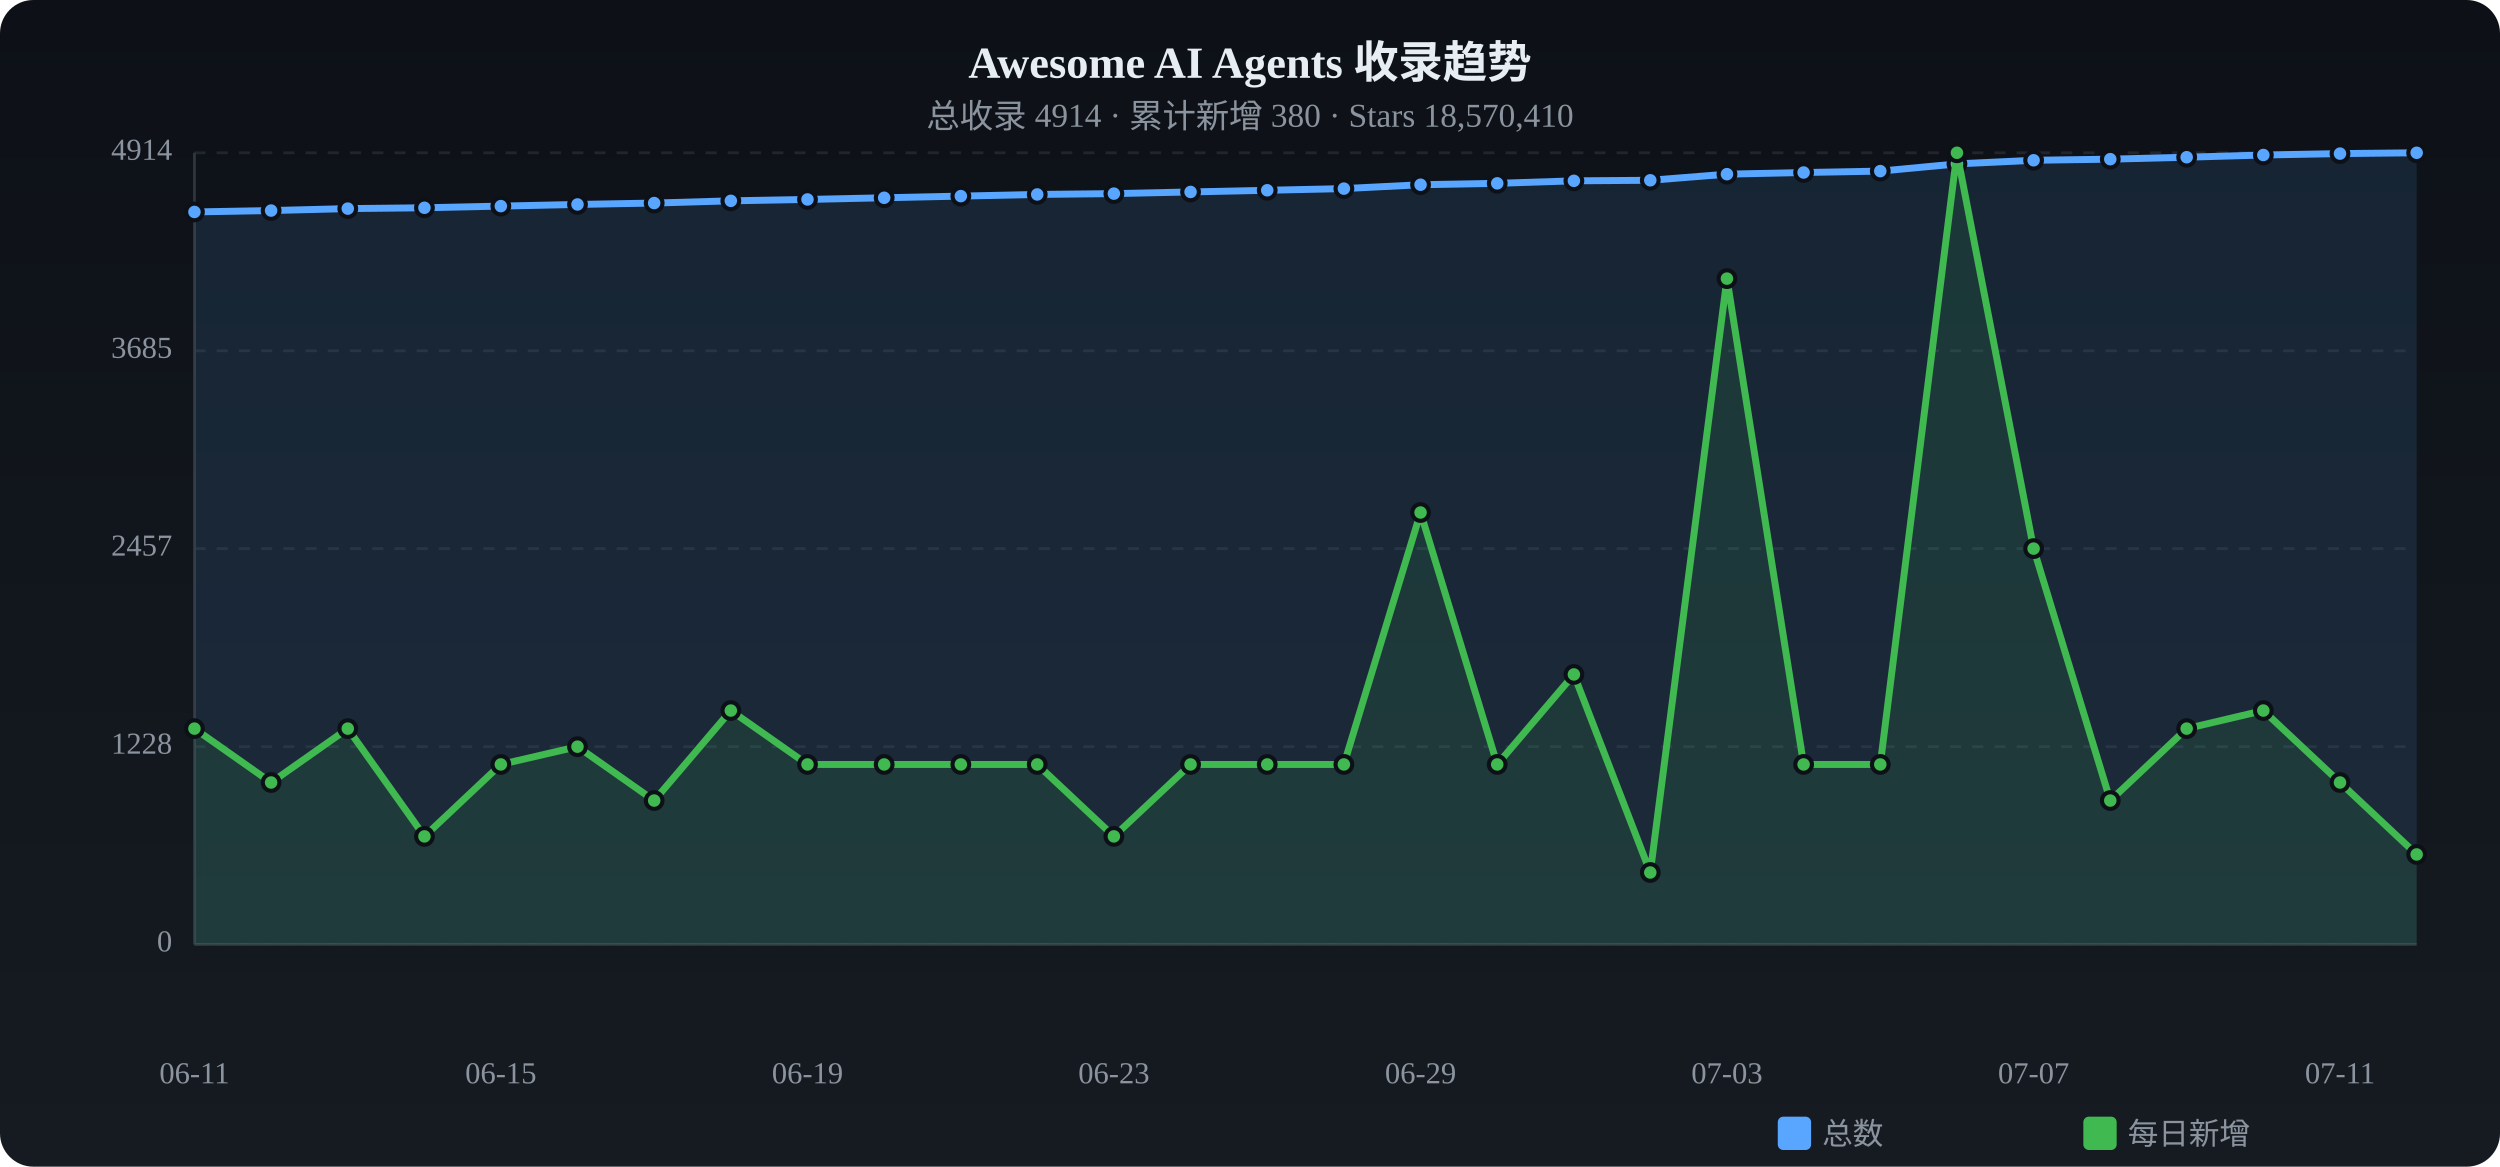
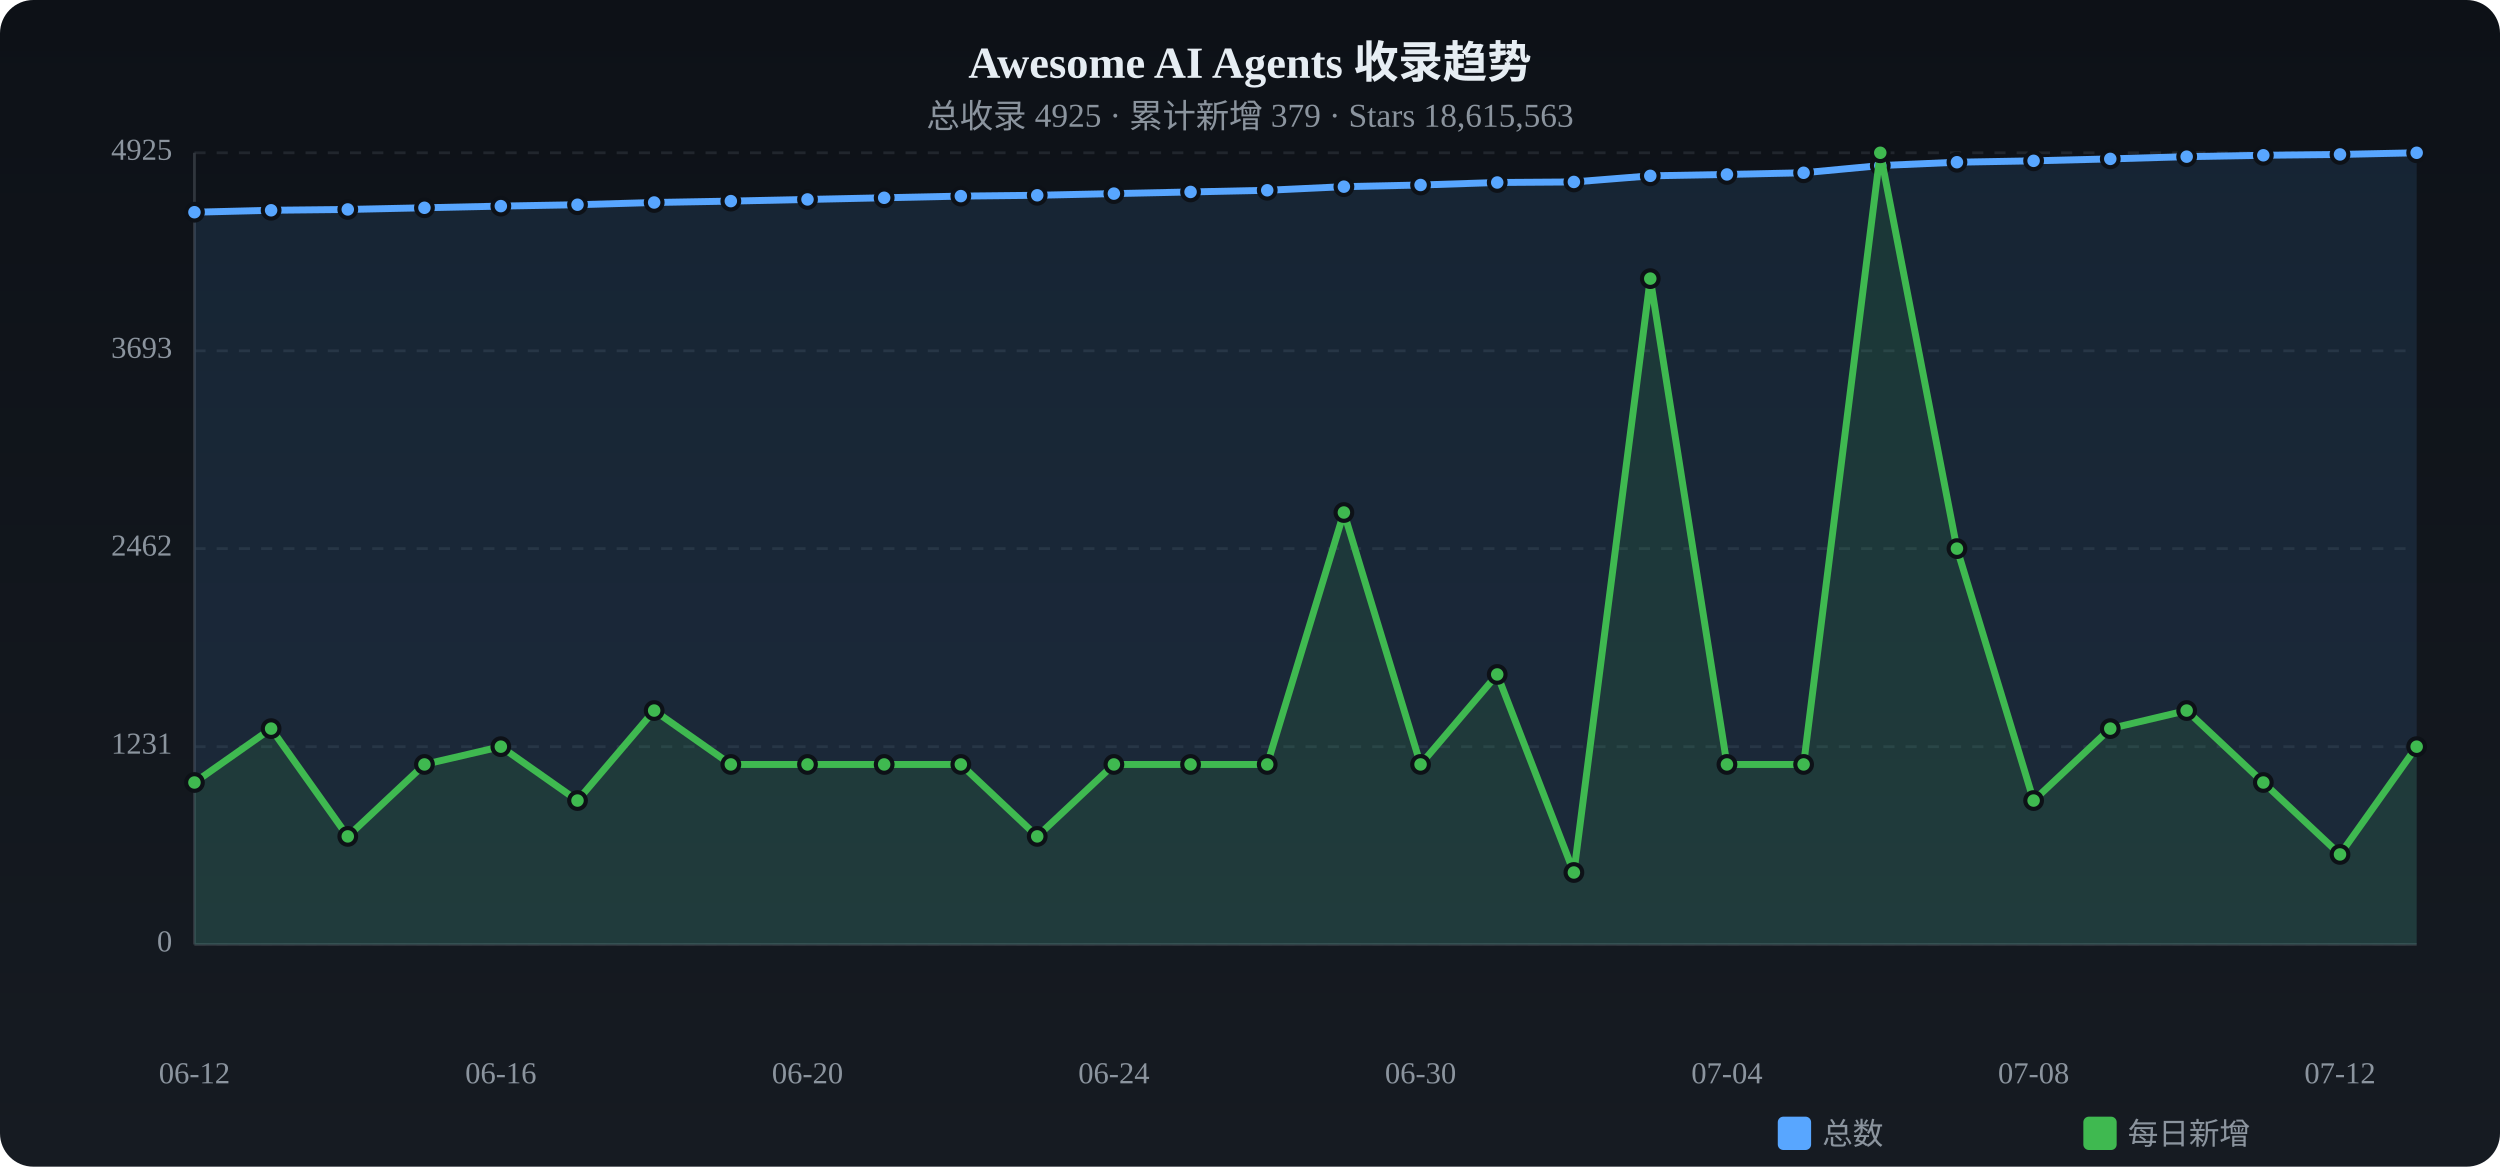
<svg xmlns="http://www.w3.org/2000/svg" viewBox="0 0 900 420" width="900" height="420">
  <defs>
    <linearGradient id="tbg" x1="0%" y1="0%" x2="0%" y2="100%">
      <stop offset="0%" stop-color="#0d1117" />
      <stop offset="100%" stop-color="#161b22" />
    </linearGradient>
  </defs>
  <rect width="900" height="420" rx="12" fill="url(#tbg)" />
  <text x="450.0" y="28" text-anchor="middle" fill="#e6edf3" font-size="16" font-weight="bold">Awesome AI Agents 收录趋势</text>
-   <text x="450.0" y="46" text-anchor="middle" fill="#8b949e" font-size="12">总收录 4914 · 累计新增 380 · Stars 18,570,410</text>
+   <text x="450.0" y="46" text-anchor="middle" fill="#8b949e" font-size="12">总收录 4925 · 累计新增 379 · Stars 18,615,563</text>
  <text x="62" y="340.0" text-anchor="end" fill="#8b949e" font-size="11" dominant-baseline="middle">0</text>
  <line x1="70" y1="340.0" x2="870" y2="340.0" stroke="#21262d" stroke-dasharray="4 4" />
-   <text x="62" y="268.8" text-anchor="end" fill="#8b949e" font-size="11" dominant-baseline="middle">1228</text>
+   <text x="62" y="268.8" text-anchor="end" fill="#8b949e" font-size="11" dominant-baseline="middle">1231</text>
  <line x1="70" y1="268.8" x2="870" y2="268.8" stroke="#21262d" stroke-dasharray="4 4" />
-   <text x="62" y="197.5" text-anchor="end" fill="#8b949e" font-size="11" dominant-baseline="middle">2457</text>
+   <text x="62" y="197.5" text-anchor="end" fill="#8b949e" font-size="11" dominant-baseline="middle">2462</text>
  <line x1="70" y1="197.5" x2="870" y2="197.5" stroke="#21262d" stroke-dasharray="4 4" />
-   <text x="62" y="126.3" text-anchor="end" fill="#8b949e" font-size="11" dominant-baseline="middle">3685</text>
+   <text x="62" y="126.3" text-anchor="end" fill="#8b949e" font-size="11" dominant-baseline="middle">3693</text>
  <line x1="70" y1="126.3" x2="870" y2="126.3" stroke="#21262d" stroke-dasharray="4 4" />
-   <text x="62" y="55.0" text-anchor="end" fill="#8b949e" font-size="11" dominant-baseline="middle">4914</text>
+   <text x="62" y="55.0" text-anchor="end" fill="#8b949e" font-size="11" dominant-baseline="middle">4925</text>
  <line x1="70" y1="55.0" x2="870" y2="55.0" stroke="#21262d" stroke-dasharray="4 4" />
  <line x1="70" y1="55" x2="70" y2="340" stroke="#30363d" />
  <line x1="70" y1="340" x2="870" y2="340" stroke="#30363d" />
-   <path d="M70.0,76.3 L97.6,75.8 L125.2,75.1 L152.8,74.8 L180.3,74.2 L207.9,73.6 L235.5,73.1 L263.1,72.3 L290.7,71.8 L318.3,71.2 L345.9,70.6 L373.4,70.0 L401.0,69.7 L428.6,69.1 L456.2,68.5 L483.8,67.9 L511.4,66.5 L539.0,66.0 L566.6,65.1 L594.1,64.9 L621.7,62.7 L649.3,62.1 L676.9,61.6 L704.5,59.0 L732.1,57.7 L759.7,57.3 L787.2,56.6 L814.8,55.8 L842.4,55.3 L870.0,55.0 L870.0,340 L70.0,340 Z" fill="#58a6ff" opacity="0.12" />
-   <polyline points="70.0,76.3 97.6,75.8 125.2,75.1 152.8,74.8 180.3,74.2 207.9,73.6 235.5,73.1 263.1,72.3 290.7,71.8 318.3,71.2 345.9,70.6 373.4,70.0 401.0,69.7 428.6,69.1 456.2,68.5 483.8,67.9 511.4,66.5 539.0,66.0 566.6,65.1 594.1,64.9 621.7,62.7 649.3,62.1 676.9,61.6 704.5,59.0 732.1,57.7 759.7,57.3 787.2,56.6 814.8,55.8 842.4,55.3 870.0,55.0" fill="none" stroke="#58a6ff" stroke-width="2.5" stroke-linecap="round" stroke-linejoin="round" />
-   <circle cx="70.0" cy="76.3" r="3" fill="#58a6ff" stroke="#0d1117" stroke-width="1.5" />
-   <circle cx="97.6" cy="75.8" r="3" fill="#58a6ff" stroke="#0d1117" stroke-width="1.5" />
-   <circle cx="125.2" cy="75.1" r="3" fill="#58a6ff" stroke="#0d1117" stroke-width="1.5" />
+   <path d="M70.0,76.4 L97.6,75.7 L125.2,75.4 L152.8,74.8 L180.3,74.2 L207.9,73.7 L235.5,72.9 L263.1,72.4 L290.7,71.8 L318.3,71.2 L345.9,70.6 L373.4,70.3 L401.0,69.7 L428.6,69.1 L456.2,68.5 L483.8,67.2 L511.4,66.6 L539.0,65.7 L566.6,65.5 L594.1,63.3 L621.7,62.8 L649.3,62.2 L676.9,59.6 L704.5,58.4 L732.1,57.9 L759.7,57.2 L787.2,56.4 L814.8,55.9 L842.4,55.6 L870.0,55.0 L870.0,340 L70.0,340 Z" fill="#58a6ff" opacity="0.12" />
+   <polyline points="70.0,76.4 97.6,75.7 125.2,75.4 152.8,74.8 180.3,74.2 207.9,73.7 235.5,72.9 263.1,72.4 290.7,71.8 318.3,71.2 345.9,70.6 373.4,70.3 401.0,69.7 428.6,69.1 456.2,68.5 483.8,67.2 511.4,66.6 539.0,65.7 566.6,65.5 594.1,63.3 621.7,62.8 649.3,62.2 676.9,59.6 704.5,58.4 732.1,57.9 759.7,57.2 787.2,56.4 814.8,55.9 842.4,55.6 870.0,55.0" fill="none" stroke="#58a6ff" stroke-width="2.5" stroke-linecap="round" stroke-linejoin="round" />
+   <circle cx="70.0" cy="76.4" r="3" fill="#58a6ff" stroke="#0d1117" stroke-width="1.5" />
+   <circle cx="97.6" cy="75.7" r="3" fill="#58a6ff" stroke="#0d1117" stroke-width="1.5" />
+   <circle cx="125.2" cy="75.4" r="3" fill="#58a6ff" stroke="#0d1117" stroke-width="1.5" />
  <circle cx="152.8" cy="74.8" r="3" fill="#58a6ff" stroke="#0d1117" stroke-width="1.5" />
  <circle cx="180.3" cy="74.2" r="3" fill="#58a6ff" stroke="#0d1117" stroke-width="1.5" />
-   <circle cx="207.9" cy="73.6" r="3" fill="#58a6ff" stroke="#0d1117" stroke-width="1.5" />
-   <circle cx="235.5" cy="73.1" r="3" fill="#58a6ff" stroke="#0d1117" stroke-width="1.5" />
-   <circle cx="263.1" cy="72.3" r="3" fill="#58a6ff" stroke="#0d1117" stroke-width="1.5" />
+   <circle cx="207.9" cy="73.7" r="3" fill="#58a6ff" stroke="#0d1117" stroke-width="1.5" />
+   <circle cx="235.5" cy="72.9" r="3" fill="#58a6ff" stroke="#0d1117" stroke-width="1.5" />
+   <circle cx="263.1" cy="72.4" r="3" fill="#58a6ff" stroke="#0d1117" stroke-width="1.5" />
  <circle cx="290.7" cy="71.8" r="3" fill="#58a6ff" stroke="#0d1117" stroke-width="1.5" />
  <circle cx="318.3" cy="71.2" r="3" fill="#58a6ff" stroke="#0d1117" stroke-width="1.5" />
  <circle cx="345.9" cy="70.6" r="3" fill="#58a6ff" stroke="#0d1117" stroke-width="1.5" />
-   <circle cx="373.4" cy="70.0" r="3" fill="#58a6ff" stroke="#0d1117" stroke-width="1.5" />
+   <circle cx="373.4" cy="70.3" r="3" fill="#58a6ff" stroke="#0d1117" stroke-width="1.5" />
  <circle cx="401.0" cy="69.7" r="3" fill="#58a6ff" stroke="#0d1117" stroke-width="1.5" />
  <circle cx="428.6" cy="69.1" r="3" fill="#58a6ff" stroke="#0d1117" stroke-width="1.5" />
  <circle cx="456.2" cy="68.5" r="3" fill="#58a6ff" stroke="#0d1117" stroke-width="1.5" />
-   <circle cx="483.8" cy="67.9" r="3" fill="#58a6ff" stroke="#0d1117" stroke-width="1.5" />
-   <circle cx="511.4" cy="66.5" r="3" fill="#58a6ff" stroke="#0d1117" stroke-width="1.5" />
-   <circle cx="539.0" cy="66.0" r="3" fill="#58a6ff" stroke="#0d1117" stroke-width="1.5" />
-   <circle cx="566.6" cy="65.1" r="3" fill="#58a6ff" stroke="#0d1117" stroke-width="1.5" />
-   <circle cx="594.1" cy="64.9" r="3" fill="#58a6ff" stroke="#0d1117" stroke-width="1.5" />
-   <circle cx="621.7" cy="62.7" r="3" fill="#58a6ff" stroke="#0d1117" stroke-width="1.5" />
-   <circle cx="649.3" cy="62.1" r="3" fill="#58a6ff" stroke="#0d1117" stroke-width="1.5" />
-   <circle cx="676.9" cy="61.6" r="3" fill="#58a6ff" stroke="#0d1117" stroke-width="1.5" />
-   <circle cx="704.5" cy="59.0" r="3" fill="#58a6ff" stroke="#0d1117" stroke-width="1.5" />
-   <circle cx="732.1" cy="57.7" r="3" fill="#58a6ff" stroke="#0d1117" stroke-width="1.5" />
-   <circle cx="759.7" cy="57.3" r="3" fill="#58a6ff" stroke="#0d1117" stroke-width="1.5" />
-   <circle cx="787.2" cy="56.6" r="3" fill="#58a6ff" stroke="#0d1117" stroke-width="1.5" />
-   <circle cx="814.8" cy="55.8" r="3" fill="#58a6ff" stroke="#0d1117" stroke-width="1.5" />
-   <circle cx="842.4" cy="55.3" r="3" fill="#58a6ff" stroke="#0d1117" stroke-width="1.5" />
+   <circle cx="483.8" cy="67.2" r="3" fill="#58a6ff" stroke="#0d1117" stroke-width="1.5" />
+   <circle cx="511.4" cy="66.6" r="3" fill="#58a6ff" stroke="#0d1117" stroke-width="1.5" />
+   <circle cx="539.0" cy="65.7" r="3" fill="#58a6ff" stroke="#0d1117" stroke-width="1.5" />
+   <circle cx="566.6" cy="65.5" r="3" fill="#58a6ff" stroke="#0d1117" stroke-width="1.5" />
+   <circle cx="594.1" cy="63.3" r="3" fill="#58a6ff" stroke="#0d1117" stroke-width="1.5" />
+   <circle cx="621.7" cy="62.8" r="3" fill="#58a6ff" stroke="#0d1117" stroke-width="1.5" />
+   <circle cx="649.3" cy="62.2" r="3" fill="#58a6ff" stroke="#0d1117" stroke-width="1.5" />
+   <circle cx="676.9" cy="59.6" r="3" fill="#58a6ff" stroke="#0d1117" stroke-width="1.5" />
+   <circle cx="704.5" cy="58.4" r="3" fill="#58a6ff" stroke="#0d1117" stroke-width="1.5" />
+   <circle cx="732.1" cy="57.9" r="3" fill="#58a6ff" stroke="#0d1117" stroke-width="1.5" />
+   <circle cx="759.7" cy="57.2" r="3" fill="#58a6ff" stroke="#0d1117" stroke-width="1.5" />
+   <circle cx="787.2" cy="56.4" r="3" fill="#58a6ff" stroke="#0d1117" stroke-width="1.5" />
+   <circle cx="814.8" cy="55.9" r="3" fill="#58a6ff" stroke="#0d1117" stroke-width="1.5" />
+   <circle cx="842.4" cy="55.6" r="3" fill="#58a6ff" stroke="#0d1117" stroke-width="1.5" />
  <circle cx="870.0" cy="55.0" r="3" fill="#58a6ff" stroke="#0d1117" stroke-width="1.5" />
-   <path d="M70.0,262.3 L97.6,281.7 L125.2,262.3 L152.8,301.1 L180.3,275.2 L207.9,268.8 L235.5,288.2 L263.1,255.8 L290.7,275.2 L318.3,275.2 L345.9,275.2 L373.4,275.2 L401.0,301.1 L428.6,275.2 L456.2,275.2 L483.8,275.2 L511.4,184.5 L539.0,275.2 L566.6,242.8 L594.1,314.1 L621.7,100.3 L649.3,275.2 L676.9,275.2 L704.5,55.0 L732.1,197.5 L759.7,288.2 L787.2,262.3 L814.8,255.8 L842.4,281.7 L870.0,307.6 L870.0,340 L70.0,340 Z" fill="#3fb950" opacity="0.12" />
-   <polyline points="70.0,262.3 97.6,281.7 125.2,262.3 152.8,301.1 180.3,275.2 207.9,268.8 235.5,288.2 263.1,255.8 290.7,275.2 318.3,275.2 345.9,275.2 373.4,275.2 401.0,301.1 428.6,275.2 456.2,275.2 483.8,275.2 511.4,184.5 539.0,275.2 566.6,242.8 594.1,314.1 621.7,100.3 649.3,275.2 676.9,275.2 704.5,55.0 732.1,197.5 759.7,288.2 787.2,262.3 814.8,255.8 842.4,281.7 870.0,307.6" fill="none" stroke="#3fb950" stroke-width="2.5" stroke-linecap="round" stroke-linejoin="round" />
-   <circle cx="70.0" cy="262.3" r="3" fill="#3fb950" stroke="#0d1117" stroke-width="1.5" />
-   <circle cx="97.6" cy="281.7" r="3" fill="#3fb950" stroke="#0d1117" stroke-width="1.5" />
-   <circle cx="125.2" cy="262.3" r="3" fill="#3fb950" stroke="#0d1117" stroke-width="1.5" />
-   <circle cx="152.8" cy="301.1" r="3" fill="#3fb950" stroke="#0d1117" stroke-width="1.5" />
-   <circle cx="180.3" cy="275.2" r="3" fill="#3fb950" stroke="#0d1117" stroke-width="1.5" />
-   <circle cx="207.9" cy="268.8" r="3" fill="#3fb950" stroke="#0d1117" stroke-width="1.5" />
-   <circle cx="235.5" cy="288.2" r="3" fill="#3fb950" stroke="#0d1117" stroke-width="1.5" />
-   <circle cx="263.1" cy="255.8" r="3" fill="#3fb950" stroke="#0d1117" stroke-width="1.5" />
+   <path d="M70.0,281.7 L97.6,262.3 L125.2,301.1 L152.8,275.2 L180.3,268.8 L207.9,288.2 L235.5,255.8 L263.1,275.2 L290.7,275.2 L318.3,275.2 L345.9,275.2 L373.4,301.1 L401.0,275.2 L428.6,275.2 L456.2,275.2 L483.8,184.5 L511.4,275.2 L539.0,242.8 L566.6,314.1 L594.1,100.3 L621.7,275.2 L649.3,275.2 L676.9,55.0 L704.5,197.5 L732.1,288.2 L759.7,262.3 L787.2,255.8 L814.8,281.7 L842.4,307.6 L870.0,268.8 L870.0,340 L70.0,340 Z" fill="#3fb950" opacity="0.12" />
+   <polyline points="70.0,281.7 97.6,262.3 125.2,301.1 152.8,275.2 180.3,268.8 207.9,288.2 235.5,255.8 263.1,275.2 290.7,275.2 318.3,275.2 345.9,275.2 373.4,301.1 401.0,275.2 428.6,275.2 456.2,275.2 483.8,184.5 511.4,275.2 539.0,242.8 566.6,314.1 594.1,100.3 621.7,275.2 649.3,275.2 676.9,55.0 704.5,197.5 732.1,288.2 759.7,262.3 787.2,255.8 814.8,281.7 842.4,307.6 870.0,268.8" fill="none" stroke="#3fb950" stroke-width="2.5" stroke-linecap="round" stroke-linejoin="round" />
+   <circle cx="70.0" cy="281.7" r="3" fill="#3fb950" stroke="#0d1117" stroke-width="1.5" />
+   <circle cx="97.6" cy="262.3" r="3" fill="#3fb950" stroke="#0d1117" stroke-width="1.5" />
+   <circle cx="125.2" cy="301.1" r="3" fill="#3fb950" stroke="#0d1117" stroke-width="1.5" />
+   <circle cx="152.8" cy="275.2" r="3" fill="#3fb950" stroke="#0d1117" stroke-width="1.5" />
+   <circle cx="180.3" cy="268.8" r="3" fill="#3fb950" stroke="#0d1117" stroke-width="1.5" />
+   <circle cx="207.9" cy="288.2" r="3" fill="#3fb950" stroke="#0d1117" stroke-width="1.5" />
+   <circle cx="235.5" cy="255.8" r="3" fill="#3fb950" stroke="#0d1117" stroke-width="1.5" />
+   <circle cx="263.1" cy="275.2" r="3" fill="#3fb950" stroke="#0d1117" stroke-width="1.5" />
  <circle cx="290.7" cy="275.2" r="3" fill="#3fb950" stroke="#0d1117" stroke-width="1.5" />
  <circle cx="318.3" cy="275.2" r="3" fill="#3fb950" stroke="#0d1117" stroke-width="1.5" />
  <circle cx="345.9" cy="275.2" r="3" fill="#3fb950" stroke="#0d1117" stroke-width="1.5" />
-   <circle cx="373.4" cy="275.2" r="3" fill="#3fb950" stroke="#0d1117" stroke-width="1.5" />
-   <circle cx="401.0" cy="301.1" r="3" fill="#3fb950" stroke="#0d1117" stroke-width="1.5" />
+   <circle cx="373.4" cy="301.1" r="3" fill="#3fb950" stroke="#0d1117" stroke-width="1.5" />
+   <circle cx="401.0" cy="275.2" r="3" fill="#3fb950" stroke="#0d1117" stroke-width="1.5" />
  <circle cx="428.6" cy="275.2" r="3" fill="#3fb950" stroke="#0d1117" stroke-width="1.5" />
  <circle cx="456.2" cy="275.2" r="3" fill="#3fb950" stroke="#0d1117" stroke-width="1.5" />
-   <circle cx="483.8" cy="275.2" r="3" fill="#3fb950" stroke="#0d1117" stroke-width="1.5" />
-   <circle cx="511.4" cy="184.5" r="3" fill="#3fb950" stroke="#0d1117" stroke-width="1.5" />
-   <circle cx="539.0" cy="275.2" r="3" fill="#3fb950" stroke="#0d1117" stroke-width="1.5" />
-   <circle cx="566.6" cy="242.8" r="3" fill="#3fb950" stroke="#0d1117" stroke-width="1.5" />
-   <circle cx="594.1" cy="314.1" r="3" fill="#3fb950" stroke="#0d1117" stroke-width="1.5" />
-   <circle cx="621.7" cy="100.3" r="3" fill="#3fb950" stroke="#0d1117" stroke-width="1.5" />
+   <circle cx="483.8" cy="184.5" r="3" fill="#3fb950" stroke="#0d1117" stroke-width="1.5" />
+   <circle cx="511.4" cy="275.2" r="3" fill="#3fb950" stroke="#0d1117" stroke-width="1.5" />
+   <circle cx="539.0" cy="242.8" r="3" fill="#3fb950" stroke="#0d1117" stroke-width="1.5" />
+   <circle cx="566.6" cy="314.1" r="3" fill="#3fb950" stroke="#0d1117" stroke-width="1.5" />
+   <circle cx="594.1" cy="100.3" r="3" fill="#3fb950" stroke="#0d1117" stroke-width="1.5" />
+   <circle cx="621.7" cy="275.2" r="3" fill="#3fb950" stroke="#0d1117" stroke-width="1.5" />
  <circle cx="649.3" cy="275.2" r="3" fill="#3fb950" stroke="#0d1117" stroke-width="1.5" />
-   <circle cx="676.9" cy="275.2" r="3" fill="#3fb950" stroke="#0d1117" stroke-width="1.5" />
-   <circle cx="704.5" cy="55.0" r="3" fill="#3fb950" stroke="#0d1117" stroke-width="1.5" />
-   <circle cx="732.1" cy="197.5" r="3" fill="#3fb950" stroke="#0d1117" stroke-width="1.5" />
-   <circle cx="759.7" cy="288.2" r="3" fill="#3fb950" stroke="#0d1117" stroke-width="1.5" />
-   <circle cx="787.2" cy="262.3" r="3" fill="#3fb950" stroke="#0d1117" stroke-width="1.5" />
-   <circle cx="814.8" cy="255.8" r="3" fill="#3fb950" stroke="#0d1117" stroke-width="1.5" />
-   <circle cx="842.4" cy="281.7" r="3" fill="#3fb950" stroke="#0d1117" stroke-width="1.5" />
-   <circle cx="870.0" cy="307.6" r="3" fill="#3fb950" stroke="#0d1117" stroke-width="1.5" />
-   <text x="70.0" y="390" text-anchor="middle" fill="#8b949e" font-size="11">06-11</text>
-   <text x="180.3" y="390" text-anchor="middle" fill="#8b949e" font-size="11">06-15</text>
-   <text x="290.7" y="390" text-anchor="middle" fill="#8b949e" font-size="11">06-19</text>
-   <text x="401.0" y="390" text-anchor="middle" fill="#8b949e" font-size="11">06-23</text>
-   <text x="511.4" y="390" text-anchor="middle" fill="#8b949e" font-size="11">06-29</text>
-   <text x="621.7" y="390" text-anchor="middle" fill="#8b949e" font-size="11">07-03</text>
-   <text x="732.1" y="390" text-anchor="middle" fill="#8b949e" font-size="11">07-07</text>
-   <text x="842.4" y="390" text-anchor="middle" fill="#8b949e" font-size="11">07-11</text>
+   <circle cx="676.9" cy="55.0" r="3" fill="#3fb950" stroke="#0d1117" stroke-width="1.5" />
+   <circle cx="704.5" cy="197.5" r="3" fill="#3fb950" stroke="#0d1117" stroke-width="1.5" />
+   <circle cx="732.1" cy="288.2" r="3" fill="#3fb950" stroke="#0d1117" stroke-width="1.5" />
+   <circle cx="759.7" cy="262.3" r="3" fill="#3fb950" stroke="#0d1117" stroke-width="1.5" />
+   <circle cx="787.2" cy="255.8" r="3" fill="#3fb950" stroke="#0d1117" stroke-width="1.5" />
+   <circle cx="814.8" cy="281.7" r="3" fill="#3fb950" stroke="#0d1117" stroke-width="1.5" />
+   <circle cx="842.4" cy="307.6" r="3" fill="#3fb950" stroke="#0d1117" stroke-width="1.5" />
+   <circle cx="870.0" cy="268.8" r="3" fill="#3fb950" stroke="#0d1117" stroke-width="1.5" />
+   <text x="70.0" y="390" text-anchor="middle" fill="#8b949e" font-size="11">06-12</text>
+   <text x="180.3" y="390" text-anchor="middle" fill="#8b949e" font-size="11">06-16</text>
+   <text x="290.7" y="390" text-anchor="middle" fill="#8b949e" font-size="11">06-20</text>
+   <text x="401.0" y="390" text-anchor="middle" fill="#8b949e" font-size="11">06-24</text>
+   <text x="511.4" y="390" text-anchor="middle" fill="#8b949e" font-size="11">06-30</text>
+   <text x="621.7" y="390" text-anchor="middle" fill="#8b949e" font-size="11">07-04</text>
+   <text x="732.1" y="390" text-anchor="middle" fill="#8b949e" font-size="11">07-08</text>
+   <text x="842.4" y="390" text-anchor="middle" fill="#8b949e" font-size="11">07-12</text>
  <rect x="640" y="402" width="12" height="12" rx="2" fill="#58a6ff" />
  <text x="656" y="412" fill="#8b949e" font-size="11">总数</text>
  <rect x="750" y="402" width="12" height="12" rx="2" fill="#3fb950" />
  <text x="766" y="412" fill="#8b949e" font-size="11">每日新增</text>
</svg>
